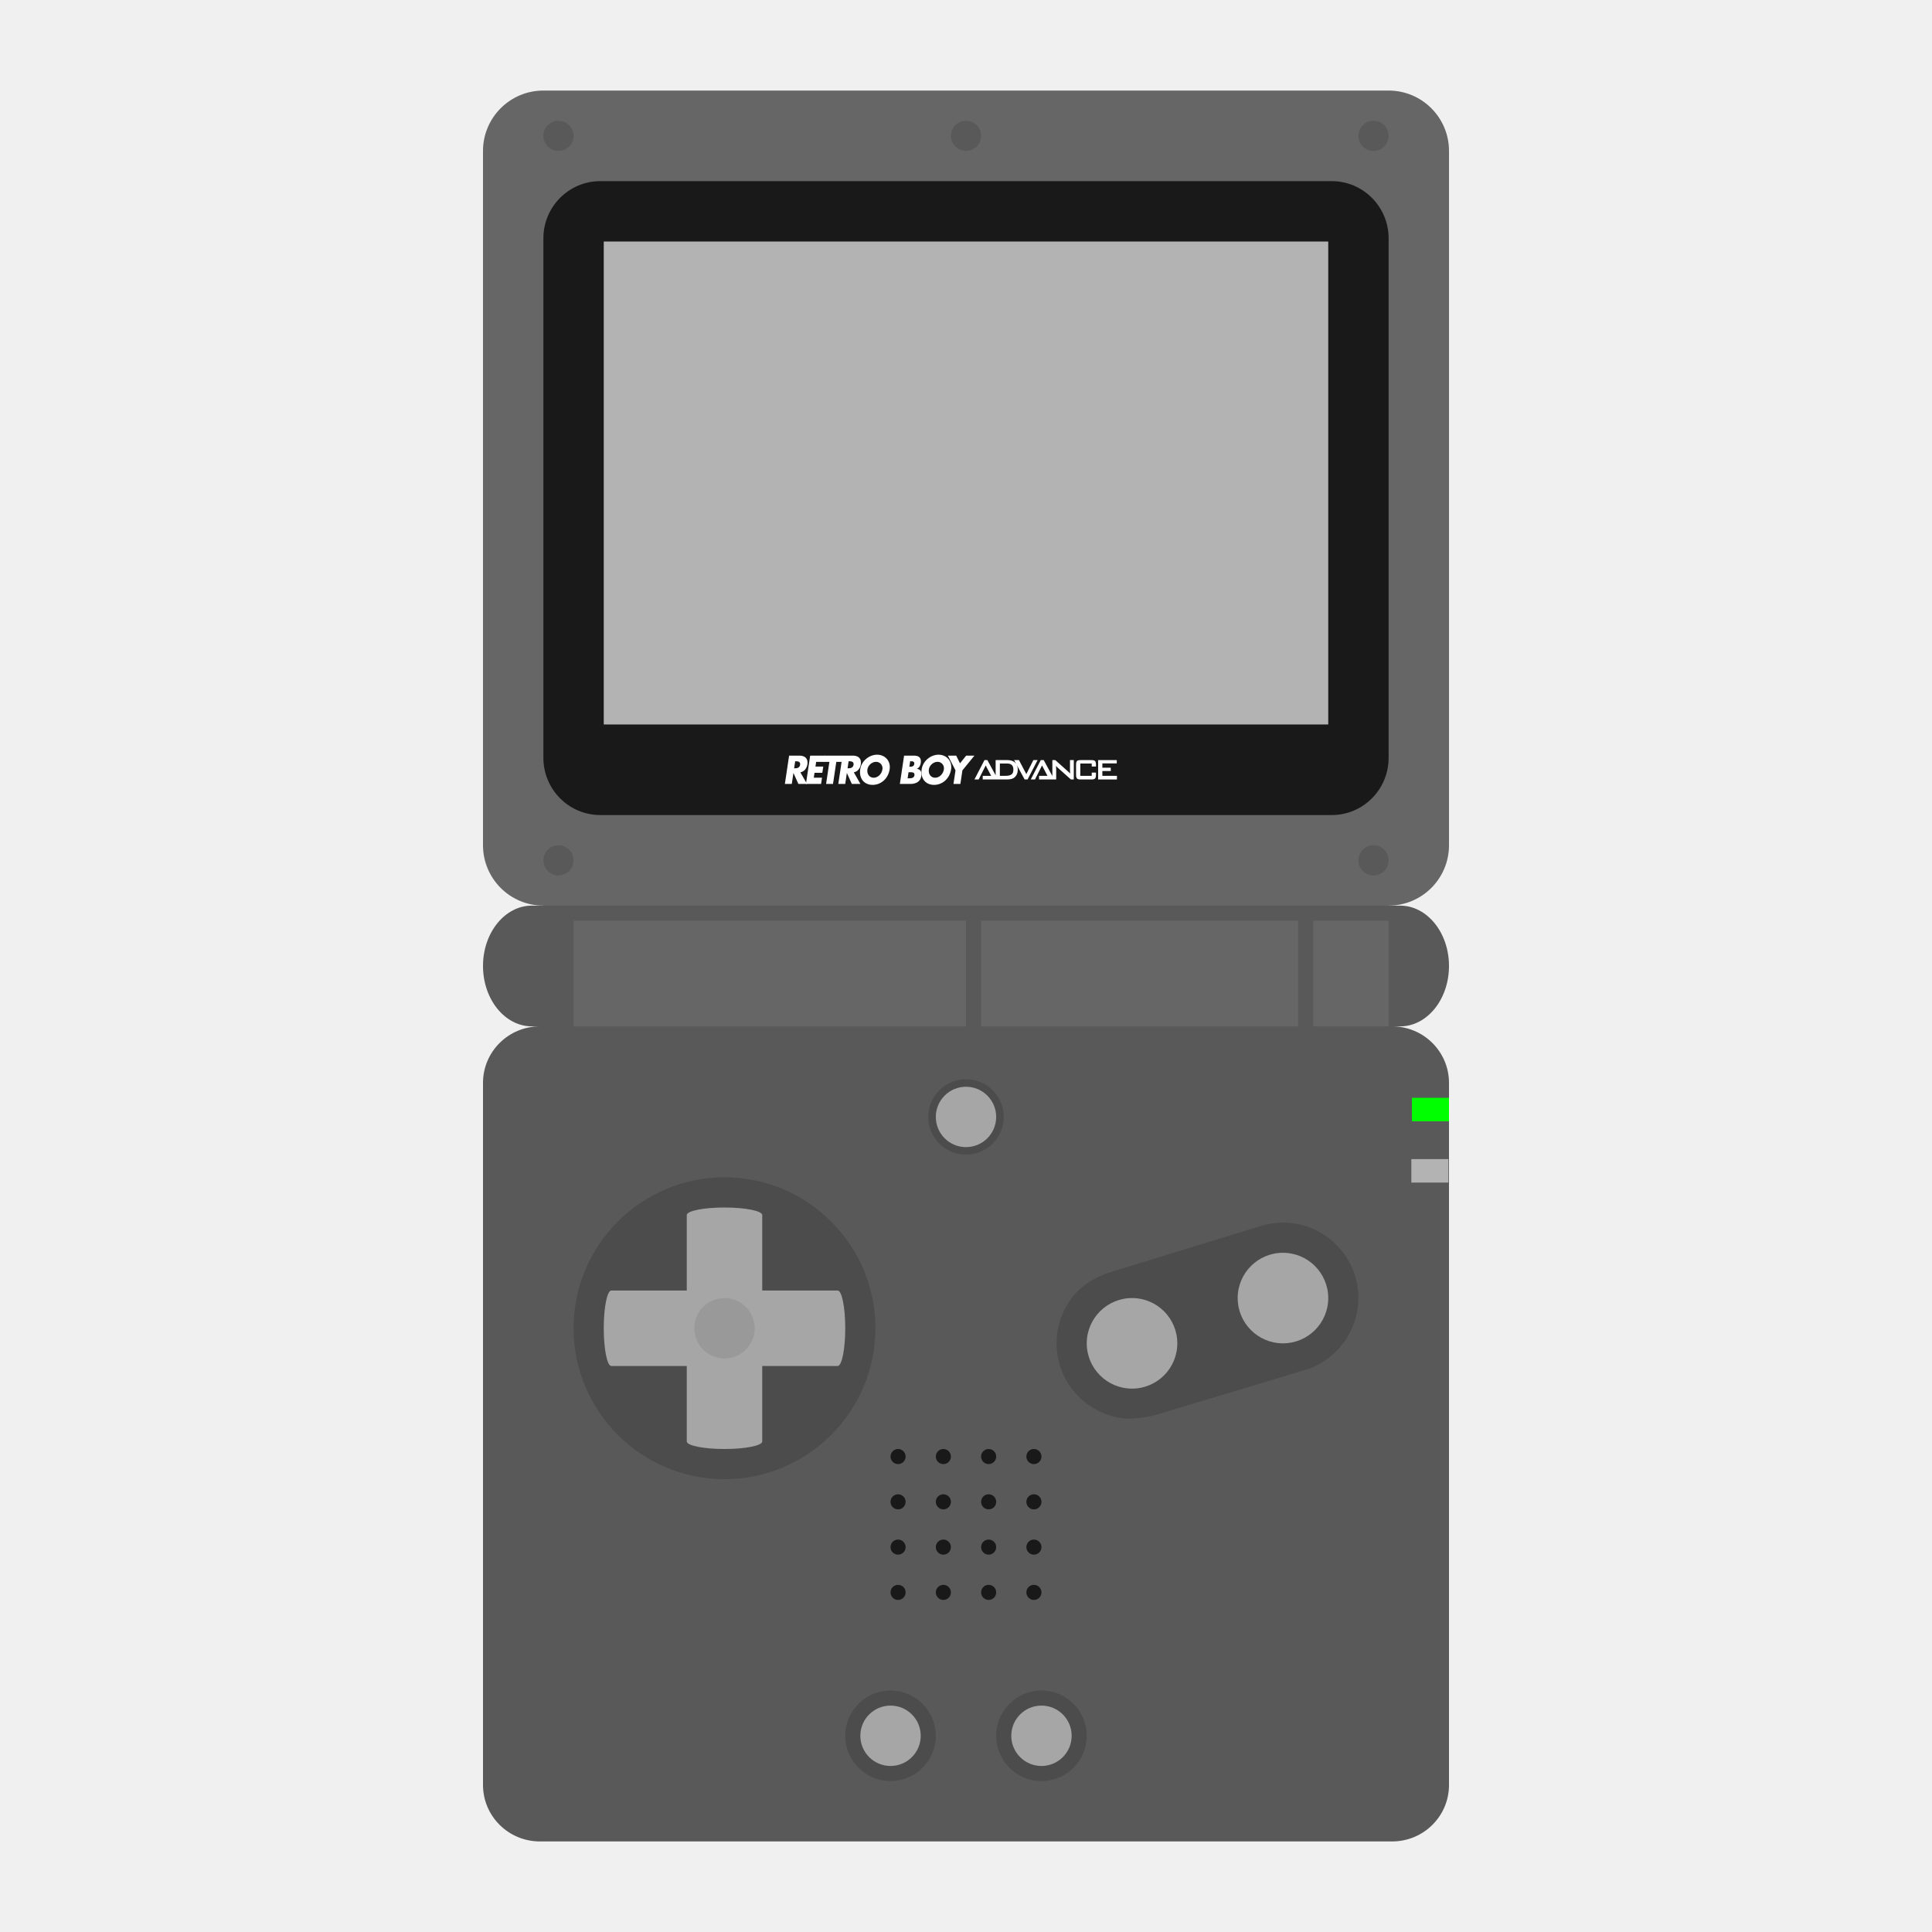
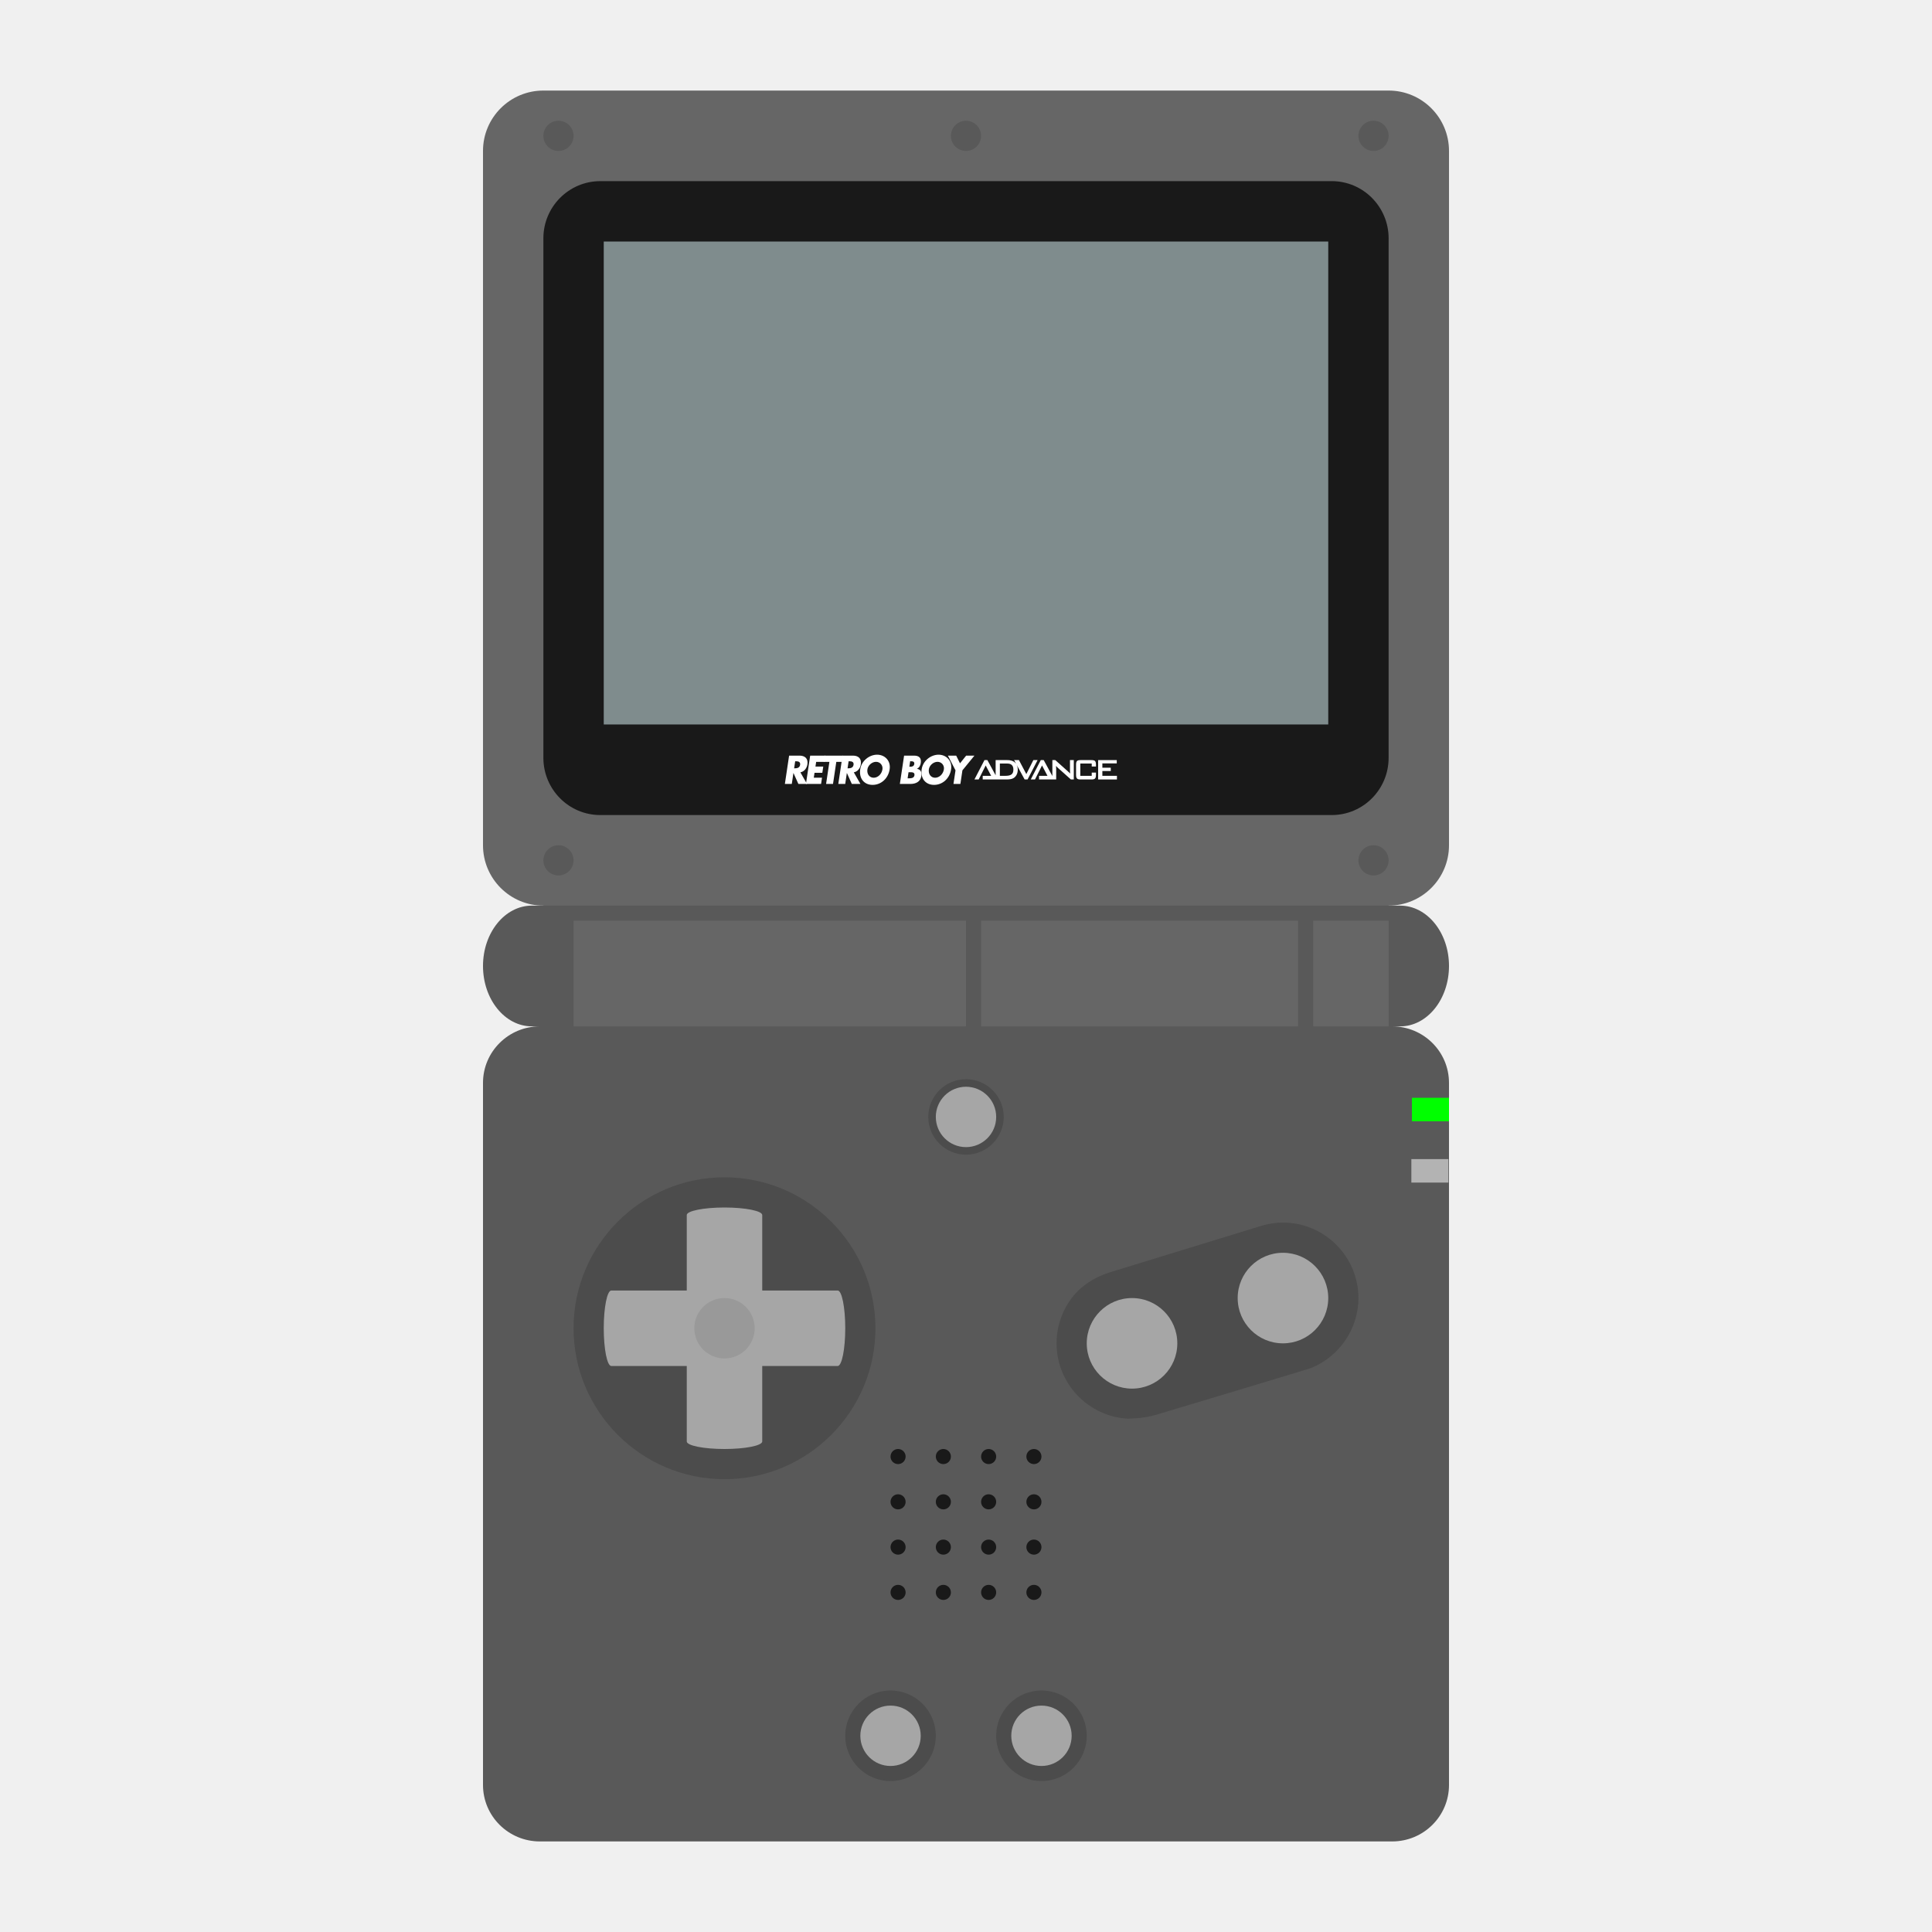
<svg xmlns="http://www.w3.org/2000/svg" viewBox="0 0 341.333 341.333" height="341.333" width="341.333" xml:space="preserve" id="svg2" version="1.1">
  <defs id="defs6">
    <clipPath id="clipPath18" clipPathUnits="userSpaceOnUse">
      <path id="path16" d="M 0,256 H 256 V 0 H 0 Z" />
    </clipPath>
    <clipPath id="clipPath26" clipPathUnits="userSpaceOnUse">
      <path id="path24" d="M 56,252 H 200 V 4 H 56 Z" />
    </clipPath>
  </defs>
  <g id="g36" transform="matrix(1.333333,0,0,-1.333333,245.9532,181.3333)">
    <path d="M 0,0 H 1.062 C 4.637,0.001 7.532,3.581 7.535,8.001 7.536,12.417 4.635,16 1.063,15.998 H -0.465 V 24 h -112 v -8 h -1.527 c -3.574,-0.002 -6.473,-3.581 -6.473,-7.999 0,-4.417 2.899,-8 6.473,-7.998 L -112.93,0 c -4.159,0 -7.535,-3.354 -7.535,-7.486 v -93.029 c 0,-4.136 3.376,-7.486 7.536,-7.485 H 0.002 c 4.16,-0.001 7.533,3.349 7.533,7.485 L 7.534,-7.487 C 7.535,-3.354 4.161,0.001 0,0" style="fill:#595959;fill-opacity:1;fill-rule:nonzero;stroke:none" id="path38" />
  </g>
  <g id="g40" transform="matrix(1.333333,0,0,-1.333333,230.3161,239.3411)">
    <path d="M 0,0 C 0.002,0 0.004,0 0.007,0 0.005,0 0.004,0 0.003,0 0.002,0 0.001,0 0,0 m -2.735,17.506 h -0.001 c -0.856,0 -1.726,-0.116 -2.587,-0.345 l -20.373,-6.25 c -2.007,-0.629 -3.845,-1.794 -5.093,-3.487 -1.233,-1.673 -1.947,-3.729 -1.948,-5.917 0.002,-5.359 4.239,-9.747 9.536,-9.99 0.519,0.036 1.037,0.072 1.557,0.108 l 0.688,0.101 c 0.48,0.071 0.95,0.175 1.415,0.314 3.64,1.092 20.368,6.113 20.519,6.193 3.765,1.516 6.281,5.212 6.285,9.269 -0.005,5.516 -4.49,10.002 -9.998,10.004" style="fill:#4c4c4c;fill-opacity:1;fill-rule:nonzero;stroke:none" id="path42" />
  </g>
  <g id="g44" transform="matrix(1.333333,0,0,-1.333333,245.3333,160)">
    <path d="m 0,0 h -112 c -4.418,0 -8,3.582 -8,8 v 92 c 0,4.418 3.582,8 8,8 H 0 c 4.418,0 8,-3.582 8,-8 V 8 C 8,3.582 4.418,0 0,0" style="fill:#666666;fill-opacity:1;fill-rule:nonzero;stroke:none" id="path46" />
  </g>
  <g id="g48" transform="matrix(1.333333,0,0,-1.333333,245.3312,133.8889)">
    <path d="m 0,0 c 0.003,-4.189 -3.375,-7.585 -7.544,-7.583 h -96.911 c -4.164,0 -7.542,3.395 -7.543,7.583 v 68.832 c -0.002,4.188 3.379,7.583 7.543,7.583 l 96.913,0.002 c 4.165,-0.002 7.543,-3.397 7.544,-7.584 z" style="fill:#191919;fill-opacity:1;fill-rule:nonzero;stroke:none" id="path50" />
  </g>
  <g id="g52" transform="matrix(1.333333,0,0,-1.333333,101.3333,24.00187)">
    <path d="m 0,0 c -0.001,-1.103 -0.895,-2 -2,-1.999 -1.106,-10e-4 -2,0.896 -2,2 -0.001,1.103 0.895,2 1.999,2 1.106,0 2,-0.896 2.001,-2.001" style="fill:#595959;fill-opacity:1;fill-rule:nonzero;stroke:none" id="path54" />
  </g>
  <g id="g56" transform="matrix(1.333333,0,0,-1.333333,101.3333,151.9993)">
    <path d="M 0,0 C 0,-1.104 -0.896,-2 -2.001,-2.001 -3.105,-2.001 -4,-1.104 -4,0 c 0,1.104 0.895,1.999 2,1.999 1.105,0 2,-0.895 2,-1.999" style="fill:#595959;fill-opacity:1;fill-rule:nonzero;stroke:none" id="path58" />
  </g>
  <g id="g60" transform="matrix(1.333333,0,0,-1.333333,245.3333,24.00001)">
    <path d="m 0,0 c -0.001,-1.105 -0.895,-2.001 -2,-2 -1.105,-10e-4 -2.001,0.895 -2,2 0,1.105 0.895,1.999 2,2 1.105,10e-4 2,-0.895 2,-2" style="fill:#595959;fill-opacity:1;fill-rule:nonzero;stroke:none" id="path62" />
  </g>
  <g id="g64" transform="matrix(1.333333,0,0,-1.333333,173.3333,24.00054)">
    <path d="m 0,0 c 0.001,-1.103 -0.895,-2 -2,-2 -1.105,0 -2.001,0.896 -2,2.001 -0.001,1.103 0.896,2 2,1.999 1.104,0 2,-0.896 2,-2" style="fill:#595959;fill-opacity:1;fill-rule:nonzero;stroke:none" id="path66" />
  </g>
  <g id="g68" transform="matrix(1.333333,0,0,-1.333333,245.3333,152)">
    <path d="M 0,0 C 0.001,-1.105 -0.895,-2.001 -2.001,-2 -3.106,-2.001 -4.001,-1.106 -4,-0.001 -4.001,1.104 -3.105,2 -2,2 -0.894,2 0,1.105 0,0" style="fill:#595959;fill-opacity:1;fill-rule:nonzero;stroke:none" id="path70" />
  </g>
  <g id="g72" transform="matrix(1.333333,0,0,-1.333333,149.3333,306.6659)">
    <path d="M 0,0 C 0,3.307 2.692,5.999 5.999,5.999 9.308,6 12,3.308 12,-0.001 12,-3.308 9.308,-6 6.001,-6.001 2.691,-6.001 -0.001,-3.309 0,0" style="fill:#4c4c4c;fill-opacity:1;fill-rule:nonzero;stroke:none" id="path74" />
  </g>
  <g id="g76" transform="matrix(1.333333,0,0,-1.333333,170.6668,190.6667)">
    <path d="M 0,0 C -2.757,0 -5,-2.242 -5,-4.997 -5,-7.756 -2.757,-10 0,-10 2.756,-9.998 4.998,-7.756 5,-5.001 5,-3.665 4.48,-2.409 3.535,-1.465 2.591,-0.52 1.335,0 0,0" style="fill:#4c4c4c;fill-opacity:1;fill-rule:nonzero;stroke:none" id="path78" />
  </g>
  <g id="g80" transform="matrix(1.333333,0,0,-1.333333,176,197.3332)">
    <path d="M 0,0 C -0.001,-2.207 -1.793,-3.999 -4,-4 -6.208,-4 -8,-2.208 -8,0.003 -8,2.208 -6.208,4 -4,4 -1.792,4 0,2.208 0,0" style="fill:#a6a6a6;fill-opacity:1;fill-rule:nonzero;stroke:none" id="path82" />
  </g>
  <g id="g84" transform="matrix(1.333333,0,0,-1.333333,162.6667,306.6659)">
    <path d="m 0,0 c 0.002,-2.21 -1.79,-4.002 -4,-4.001 -2.208,0 -3.999,1.791 -4,4.001 0,2.209 1.792,4.001 4.001,3.999 C -1.79,3.999 0,2.209 0,0" style="fill:#a6a6a6;fill-opacity:1;fill-rule:nonzero;stroke:none" id="path86" />
  </g>
  <g id="g88" transform="matrix(1.333333,0,0,-1.333333,176,306.6659)">
    <path d="M 0,0 C 0,3.307 2.692,5.999 5.999,5.999 9.308,6 12,3.308 12,-0.001 12,-3.308 9.308,-6 6.001,-6.001 2.691,-6.001 -0.001,-3.309 0,0" style="fill:#4c4c4c;fill-opacity:1;fill-rule:nonzero;stroke:none" id="path90" />
  </g>
  <g id="g92" transform="matrix(1.333333,0,0,-1.333333,189.3333,306.6659)">
    <path d="m 0,0 c 0.002,-2.21 -1.79,-4.002 -4,-4.001 -2.208,0 -3.999,1.791 -4,4.001 0,2.209 1.792,4.001 4.001,3.999 C -1.79,3.999 0,2.209 0,0" style="fill:#a6a6a6;fill-opacity:1;fill-rule:nonzero;stroke:none" id="path94" />
  </g>
  <g id="g96" transform="matrix(1.333333,0,0,-1.333333,101.3333,234.6648)">
    <path d="M 0,0 C 0,11.027 8.972,19.999 19.999,19.999 31.028,19.997 40,11.026 40,-0.001 c 0,-11.028 -8.973,-20 -20.001,-20 C 8.974,-20.001 0.001,-11.029 0,0" style="fill:#4c4c4c;fill-opacity:1;fill-rule:nonzero;stroke:none" id="path98" />
  </g>
  <g id="g100" transform="matrix(1.333333,0,0,-1.333333,208,237.3333)">
    <path d="m 0,0 c -0.001,-3.314 -2.686,-5.999 -6,-6 -3.312,0 -5.999,2.686 -6,6 10e-4,3.314 2.686,5.999 6,6 3.315,0 6.001,-2.686 6,-6" style="fill:#a6a6a6;fill-opacity:1;fill-rule:nonzero;stroke:none" id="path102" />
  </g>
  <g id="g104" transform="matrix(1.333333,0,0,-1.333333,234.6667,229.3333)">
    <path d="m 0,0 c -0.003,-3.315 -2.689,-5.998 -6,-6 -3.315,0 -6,2.685 -6,6 -10e-4,3.314 2.685,6 6,6 3.311,-0.001 5.997,-2.688 6,-6" style="fill:#a6a6a6;fill-opacity:1;fill-rule:nonzero;stroke:none" id="path106" />
  </g>
  <g id="g108" transform="matrix(1.333333,0,0,-1.333333,255.9992,198.0979)">
    <path d="m 0,0 h -4.909 l -0.002,3.113 h 4.909 z" style="fill:#00ff00;fill-opacity:1;fill-rule:nonzero;stroke:none" id="path110" />
  </g>
  <g id="g112" transform="matrix(1.333333,0,0,-1.333333,255.8937,208.9336)">
    <path d="M 0,0 H -4.909 V 3.111 L 0,3.114 Z" style="fill:#b3b3b3;fill-opacity:1;fill-rule:nonzero;stroke:none" id="path114" />
  </g>
  <g id="g116" transform="matrix(1.333333,0,0,-1.333333,160,257.3351)">
    <path d="M 0,0 C 0.001,-0.55 -0.448,-0.999 -0.999,-0.999 -1.552,-0.999 -2.001,-0.55 -2,0 -2,0.554 -1.551,1.003 -0.999,1.001 -0.447,1.001 -0.001,0.552 0,0" style="fill:#191919;fill-opacity:1;fill-rule:nonzero;stroke:none" id="path118" />
  </g>
  <g id="g120" transform="matrix(1.333333,0,0,-1.333333,160,265.3351)">
    <path d="M 0,0 C 0.001,-0.55 -0.448,-0.999 -0.999,-0.999 -1.552,-0.999 -2.001,-0.55 -2,0 -2,0.554 -1.551,1.003 -0.999,1.001 -0.447,1.001 -0.001,0.552 0,0" style="fill:#191919;fill-opacity:1;fill-rule:nonzero;stroke:none" id="path122" />
  </g>
  <g id="g124" transform="matrix(1.333333,0,0,-1.333333,160,273.3351)">
    <path d="M 0,0 C 0.001,-0.55 -0.448,-0.999 -0.999,-0.999 -1.552,-0.999 -2.001,-0.55 -2,0 -2,0.554 -1.551,1.003 -0.999,1.001 -0.447,1.001 -0.001,0.552 0,0" style="fill:#191919;fill-opacity:1;fill-rule:nonzero;stroke:none" id="path126" />
  </g>
  <g id="g128" transform="matrix(1.333333,0,0,-1.333333,160,281.3351)">
    <path d="M 0,0 C 0.001,-0.55 -0.448,-0.999 -0.999,-0.999 -1.552,-0.999 -2.001,-0.55 -2,0 -2,0.554 -1.551,1.003 -0.999,1.001 -0.447,1.001 -0.001,0.552 0,0" style="fill:#191919;fill-opacity:1;fill-rule:nonzero;stroke:none" id="path130" />
  </g>
  <g id="g132" transform="matrix(1.333333,0,0,-1.333333,168,257.3351)">
    <path d="M 0,0 C 0.001,-0.55 -0.448,-0.999 -0.999,-0.999 -1.552,-0.999 -2.001,-0.55 -2,0 -2,0.554 -1.551,1.003 -0.999,1.001 -0.447,1.001 -0.001,0.552 0,0" style="fill:#191919;fill-opacity:1;fill-rule:nonzero;stroke:none" id="path134" />
  </g>
  <g id="g136" transform="matrix(1.333333,0,0,-1.333333,168,265.3351)">
    <path d="M 0,0 C 0.001,-0.55 -0.448,-0.999 -0.999,-0.999 -1.552,-0.999 -2.001,-0.55 -2,0 -2,0.554 -1.551,1.003 -0.999,1.001 -0.447,1.001 -0.001,0.552 0,0" style="fill:#191919;fill-opacity:1;fill-rule:nonzero;stroke:none" id="path138" />
  </g>
  <g id="g140" transform="matrix(1.333333,0,0,-1.333333,168,273.3351)">
    <path d="M 0,0 C 0.001,-0.55 -0.448,-0.999 -0.999,-0.999 -1.552,-0.999 -2.001,-0.55 -2,0 -2,0.554 -1.551,1.003 -0.999,1.001 -0.447,1.001 -0.001,0.552 0,0" style="fill:#191919;fill-opacity:1;fill-rule:nonzero;stroke:none" id="path142" />
  </g>
  <g id="g144" transform="matrix(1.333333,0,0,-1.333333,168,281.3351)">
    <path d="M 0,0 C 0.001,-0.55 -0.448,-0.999 -0.999,-0.999 -1.552,-0.999 -2.001,-0.55 -2,0 -2,0.554 -1.551,1.003 -0.999,1.001 -0.447,1.001 -0.001,0.552 0,0" style="fill:#191919;fill-opacity:1;fill-rule:nonzero;stroke:none" id="path146" />
  </g>
  <g id="g148" transform="matrix(1.333333,0,0,-1.333333,176,257.3351)">
    <path d="M 0,0 C 0.001,-0.55 -0.448,-0.999 -0.999,-0.999 -1.552,-0.999 -2.001,-0.55 -2,0 -2,0.554 -1.551,1.003 -0.999,1.001 -0.447,1.001 -0.001,0.552 0,0" style="fill:#191919;fill-opacity:1;fill-rule:nonzero;stroke:none" id="path150" />
  </g>
  <g id="g152" transform="matrix(1.333333,0,0,-1.333333,176,265.3351)">
    <path d="M 0,0 C 0.001,-0.55 -0.448,-0.999 -0.999,-0.999 -1.552,-0.999 -2.001,-0.55 -2,0 -2,0.554 -1.551,1.003 -0.999,1.001 -0.447,1.001 -0.001,0.552 0,0" style="fill:#191919;fill-opacity:1;fill-rule:nonzero;stroke:none" id="path154" />
  </g>
  <g id="g156" transform="matrix(1.333333,0,0,-1.333333,176,273.3351)">
    <path d="M 0,0 C 0.001,-0.55 -0.448,-0.999 -0.999,-0.999 -1.552,-0.999 -2.001,-0.55 -2,0 -2,0.554 -1.551,1.003 -0.999,1.001 -0.447,1.001 -0.001,0.552 0,0" style="fill:#191919;fill-opacity:1;fill-rule:nonzero;stroke:none" id="path158" />
  </g>
  <g id="g160" transform="matrix(1.333333,0,0,-1.333333,176,281.3351)">
    <path d="M 0,0 C 0.001,-0.55 -0.448,-0.999 -0.999,-0.999 -1.552,-0.999 -2.001,-0.55 -2,0 -2,0.554 -1.551,1.003 -0.999,1.001 -0.447,1.001 -0.001,0.552 0,0" style="fill:#191919;fill-opacity:1;fill-rule:nonzero;stroke:none" id="path162" />
  </g>
  <g id="g164" transform="matrix(1.333333,0,0,-1.333333,184,257.3351)">
    <path d="M 0,0 C 0.001,-0.55 -0.448,-0.999 -0.999,-0.999 -1.552,-0.999 -2.001,-0.55 -2,0 -2,0.554 -1.551,1.003 -0.999,1.001 -0.447,1.001 -0.001,0.552 0,0" style="fill:#191919;fill-opacity:1;fill-rule:nonzero;stroke:none" id="path166" />
  </g>
  <g id="g168" transform="matrix(1.333333,0,0,-1.333333,184,265.3351)">
    <path d="M 0,0 C 0.001,-0.55 -0.448,-0.999 -0.999,-0.999 -1.552,-0.999 -2.001,-0.55 -2,0 -2,0.554 -1.551,1.003 -0.999,1.001 -0.447,1.001 -0.001,0.552 0,0" style="fill:#191919;fill-opacity:1;fill-rule:nonzero;stroke:none" id="path170" />
  </g>
  <g id="g172" transform="matrix(1.333333,0,0,-1.333333,184,273.3351)">
    <path d="M 0,0 C 0.001,-0.55 -0.448,-0.999 -0.999,-0.999 -1.552,-0.999 -2.001,-0.55 -2,0 -2,0.554 -1.551,1.003 -0.999,1.001 -0.447,1.001 -0.001,0.552 0,0" style="fill:#191919;fill-opacity:1;fill-rule:nonzero;stroke:none" id="path174" />
  </g>
  <g id="g176" transform="matrix(1.333333,0,0,-1.333333,184,281.3351)">
    <path d="M 0,0 C 0.001,-0.55 -0.448,-0.999 -0.999,-0.999 -1.552,-0.999 -2.001,-0.55 -2,0 -2,0.554 -1.551,1.003 -0.999,1.001 -0.447,1.001 -0.001,0.552 0,0" style="fill:#191919;fill-opacity:1;fill-rule:nonzero;stroke:none" id="path178" />
  </g>
  <g id="g180" transform="matrix(1.333333,0,0,-1.333333,148,228)">
    <path d="m 0,0 h -10 v 10 c 0,0.552 -2.239,1 -5,1 -2.761,0 -5,-0.448 -5,-1 V 0 h -10 c -0.552,0 -1,-2.239 -1,-5 0,-2.761 0.448,-5 1,-5 h 10 v -10 c 0,-0.552 2.239,-1 5,-1 2.761,0 5,0.448 5,1 v 10 H 0 c 0.552,0 1,2.239 1,5 0,2.761 -0.448,5 -1,5" style="fill:#a6a6a6;fill-opacity:1;fill-rule:nonzero;stroke:none" id="path182" />
  </g>
  <g id="g184" transform="matrix(1.333333,0,0,-1.333333,133.3333,234.6675)">
    <path d="m 0,0 c -0.001,-2.21 -1.792,-4.001 -4.001,-3.999 -2.21,0 -4,1.791 -3.999,4 0,2.209 1.79,4 3.998,4 C -1.794,4.001 -0.001,2.21 0,0" style="fill:#999999;fill-opacity:1;fill-rule:nonzero;stroke:none" id="path186" />
  </g>
-   <g id="g188" transform="matrix(1.333333,0,0,-1.333333,234.6667,128)">
-     <path d="M 0,0 -96,0.003 V 64 H 0 Z" style="fill:#b3b3b3;fill-opacity:1;fill-rule:nonzero;stroke:none" id="path190" />
+   <g id="g188" transform="matrix(1.333333,0,0,-1.333333,234.6667,128)" style="font-variant-east_asian:normal;opacity:1;vector-effect:none;fill:#7f8c8d;fill-opacity:1;stroke:none;stroke-width:1;stroke-linecap:butt;stroke-linejoin:miter;stroke-miterlimit:4;stroke-dasharray:none;stroke-dashoffset:0;stroke-opacity:1">
+     <path d="M 0,0 -96,0.003 V 64 H 0 Z" style="fill:#7f8c8d;fill-opacity:1;fill-rule:nonzero;stroke:none;font-variant-east_asian:normal;vector-effect:none;stroke-width:1;stroke-linecap:butt;stroke-linejoin:miter;stroke-miterlimit:4;stroke-dasharray:none;stroke-dashoffset:0;stroke-opacity:1" id="path190" />
  </g>
  <g id="g192" transform="matrix(1.333333,0,0,-1.333333,140.3012,135.7413)">
    <path d="M 0,0 H 0.089 C 0.388,0 0.734,0.06 0.795,0.468 0.856,0.876 0.528,0.935 0.229,0.935 H 0.14 Z M 1.706,-2.07 H 0.565 l -0.649,1.443 h -0.01 L -0.309,-2.07 h -0.917 l 0.561,3.752 h 1.37 C 1.402,1.682 1.877,1.328 1.758,0.527 1.68,0.01 1.342,-0.438 0.828,-0.532 Z" style="fill:#ffffff;fill-opacity:1;fill-rule:nonzero;stroke:none" id="path194" />
  </g>
  <g id="g196" transform="matrix(1.333333,0,0,-1.333333,144.1939,134.6003)">
    <path d="M 0,0 -0.094,-0.627 H 0.94 L 0.816,-1.453 H -0.217 L -0.314,-2.1 h 1.09 L 0.652,-2.925 h -2.006 l 0.561,3.751 H 1.213 L 1.09,0 Z" style="fill:#ffffff;fill-opacity:1;fill-rule:nonzero;stroke:none" id="path198" />
  </g>
  <g id="g200" transform="matrix(1.333333,0,0,-1.333333,147.1707,138.5008)">
    <path d="m 0,0 h -0.917 l 0.438,2.925 h -0.758 l 0.124,0.826 H 1.318 L 1.195,2.925 H 0.437 Z" style="fill:#ffffff;fill-opacity:1;fill-rule:nonzero;stroke:none" id="path202" />
  </g>
  <g id="g204" transform="matrix(1.333333,0,0,-1.333333,149.7399,135.7413)">
    <path d="M 0,0 H 0.089 C 0.388,0 0.734,0.06 0.795,0.468 0.856,0.876 0.528,0.935 0.229,0.935 H 0.14 Z M 1.706,-2.07 H 0.565 l -0.649,1.443 h -0.01 L -0.309,-2.07 h -0.917 l 0.561,3.752 h 1.37 C 1.402,1.682 1.877,1.328 1.758,0.527 1.68,0.01 1.342,-0.438 0.828,-0.532 Z" style="fill:#ffffff;fill-opacity:1;fill-rule:nonzero;stroke:none" id="path206" />
  </g>
  <g id="g208" transform="matrix(1.333333,0,0,-1.333333,153.2492,135.9139)">
    <path d="M 0,0 C -0.097,-0.647 0.282,-1.119 0.829,-1.119 1.376,-1.119 1.895,-0.647 1.992,0 2.069,0.518 1.691,0.99 1.144,0.99 0.597,0.99 0.077,0.518 0,0 m 2.947,0.005 c -0.182,-1.214 -1.128,-2.07 -2.26,-2.07 -1.131,0 -1.822,0.856 -1.64,2.07 0.169,1.134 1.224,1.93 2.238,1.93 1.015,0 1.831,-0.796 1.662,-1.93" style="fill:#ffffff;fill-opacity:1;fill-rule:nonzero;stroke:none" id="path210" />
  </g>
  <g id="g212" transform="matrix(1.333333,0,0,-1.333333,160.6569,135.4625)">
    <path d="M 0,0 H 0.103 C 0.346,0 0.605,0.045 0.653,0.363 0.704,0.706 0.422,0.726 0.174,0.726 H 0.109 Z m -0.229,-1.533 h 0.117 c 0.271,0 0.727,-0.014 0.789,0.399 0.067,0.452 -0.393,0.407 -0.692,0.407 h -0.094 z m -1.028,-0.746 0.561,3.752 H 0.613 C 1.24,1.473 1.622,1.214 1.515,0.497 1.464,0.159 1.32,-0.114 1.012,-0.269 L 1.011,-0.279 C 1.505,-0.348 1.666,-0.712 1.588,-1.234 1.471,-2.02 0.8,-2.279 0.155,-2.279 Z" style="fill:#ffffff;fill-opacity:1;fill-rule:nonzero;stroke:none" id="path214" />
  </g>
  <g id="g216" transform="matrix(1.333333,0,0,-1.333333,164.1056,135.9139)">
    <path d="M 0,0 C -0.096,-0.647 0.282,-1.119 0.829,-1.119 1.376,-1.119 1.895,-0.647 1.992,0 2.069,0.518 1.691,0.99 1.144,0.99 0.597,0.99 0.078,0.518 0,0 m 2.947,0.005 c -0.181,-1.214 -1.128,-2.07 -2.259,-2.07 -1.132,0 -1.823,0.856 -1.641,2.07 0.169,1.134 1.224,1.93 2.238,1.93 1.015,0 1.832,-0.796 1.662,-1.93" style="fill:#ffffff;fill-opacity:1;fill-rule:nonzero;stroke:none" id="path218" />
  </g>
  <g id="g220" transform="matrix(1.333333,0,0,-1.333333,167.4671,133.4992)">
    <path d="M 0,0 H 1.099 L 1.606,-1.02 2.418,0 H 3.517 L 1.925,-1.95 1.656,-3.751 H 0.739 l 0.27,1.801 z" style="fill:#ffffff;fill-opacity:1;fill-rule:nonzero;stroke:none" id="path222" />
  </g>
  <g id="g224" transform="matrix(1.333333,0,0,-1.333333,177.6167,137.0679)">
    <path d="M 0,0 H -0.725 V 1.627 H 0.271 C 0.8,1.627 1.066,1.348 1.066,0.826 1.066,0.189 0.711,0 0,0 M 3.712,2.084 2.781,0.229 1.804,2.084 H 1.163 L 1.437,1.579 C 1.217,1.904 0.823,2.084 0.267,2.084 H -1.286 V 0.071 l -1.093,2.013 h -0.388 l -1.328,-2.567 h 0.561 L -2.604,1.373 -1.881,0 h -1.116 v -0.483 h 1.711 0.3 1.108 c 0.43,0 0.757,0.045 0.991,0.199 0.337,0.219 0.533,0.617 0.533,1.1 0,0.254 -0.054,0.47 -0.149,0.654 l 1.06,-1.953 h 0.388 l 1.328,2.567 z" style="fill:#ffffff;fill-opacity:1;fill-rule:nonzero;stroke:none" id="path226" />
  </g>
  <g id="g228" transform="matrix(1.333333,0,0,-1.333333,189.0371,136.0861)">
    <path d="m 0,0 c 0,-0.08 0.009,-0.229 0.023,-0.443 -0.084,0.105 -0.178,0.194 -0.276,0.279 L -1.95,1.348 h -0.384 v -2.113 l -1.147,2.113 h -0.388 l -1.328,-2.567 h 0.561 l 0.931,1.856 0.723,-1.373 h -1.116 v -0.483 h 1.764 0.247 0.259 v 1.388 c 0,0.075 -0.005,0.209 -0.024,0.408 0.065,-0.08 0.131,-0.144 0.201,-0.209 L 0.121,-1.219 H 0.505 V 1.348 H 0 Z" style="fill:#ffffff;fill-opacity:1;fill-rule:nonzero;stroke:none" id="path230" />
  </g>
  <g id="g232" transform="matrix(1.333333,0,0,-1.333333,192.8296,134.2885)">
    <path d="M 0,0 H -1.44 C -1.894,0 -2.039,-0.124 -2.039,-0.607 V -1.96 c 0,-0.483 0.145,-0.607 0.599,-0.607 H 0 c 0.453,0 0.599,0.124 0.599,0.607 v 0.303 H 0.037 v -0.427 h -1.515 v 1.626 h 1.515 v -0.393 h 0.562 v 0.244 C 0.599,-0.124 0.453,0 0,0" style="fill:#ffffff;fill-opacity:1;fill-rule:nonzero;stroke:none" id="path234" />
  </g>
  <g id="g236" transform="matrix(1.333333,0,0,-1.333333,194.7584,137.0679)">
    <path d="M 0,0 V 0.637 H 1.113 V 1.075 H 0 V 1.647 H 1.908 V 2.084 H -0.561 V -0.483 H 1.931 V 0 Z" style="fill:#ffffff;fill-opacity:1;fill-rule:nonzero;stroke:none" id="path238" />
  </g>
  <path d="m 101.333,181.333 h 69.333 v -18.667 h -69.333 z" style="fill:#666666;fill-opacity:1;fill-rule:nonzero;stroke:none;stroke-width:1.333" id="path240" />
  <path d="m 232,181.333 h 13.333 v -18.667 h -13.333 z" style="fill:#666666;fill-opacity:1;fill-rule:nonzero;stroke:none;stroke-width:1.333" id="path242" />
  <path d="m 173.333,181.333 h 56 v -18.667 h -56 z" style="fill:#666666;fill-opacity:1;fill-rule:nonzero;stroke:none;stroke-width:1.333" id="path244" />
</svg>
